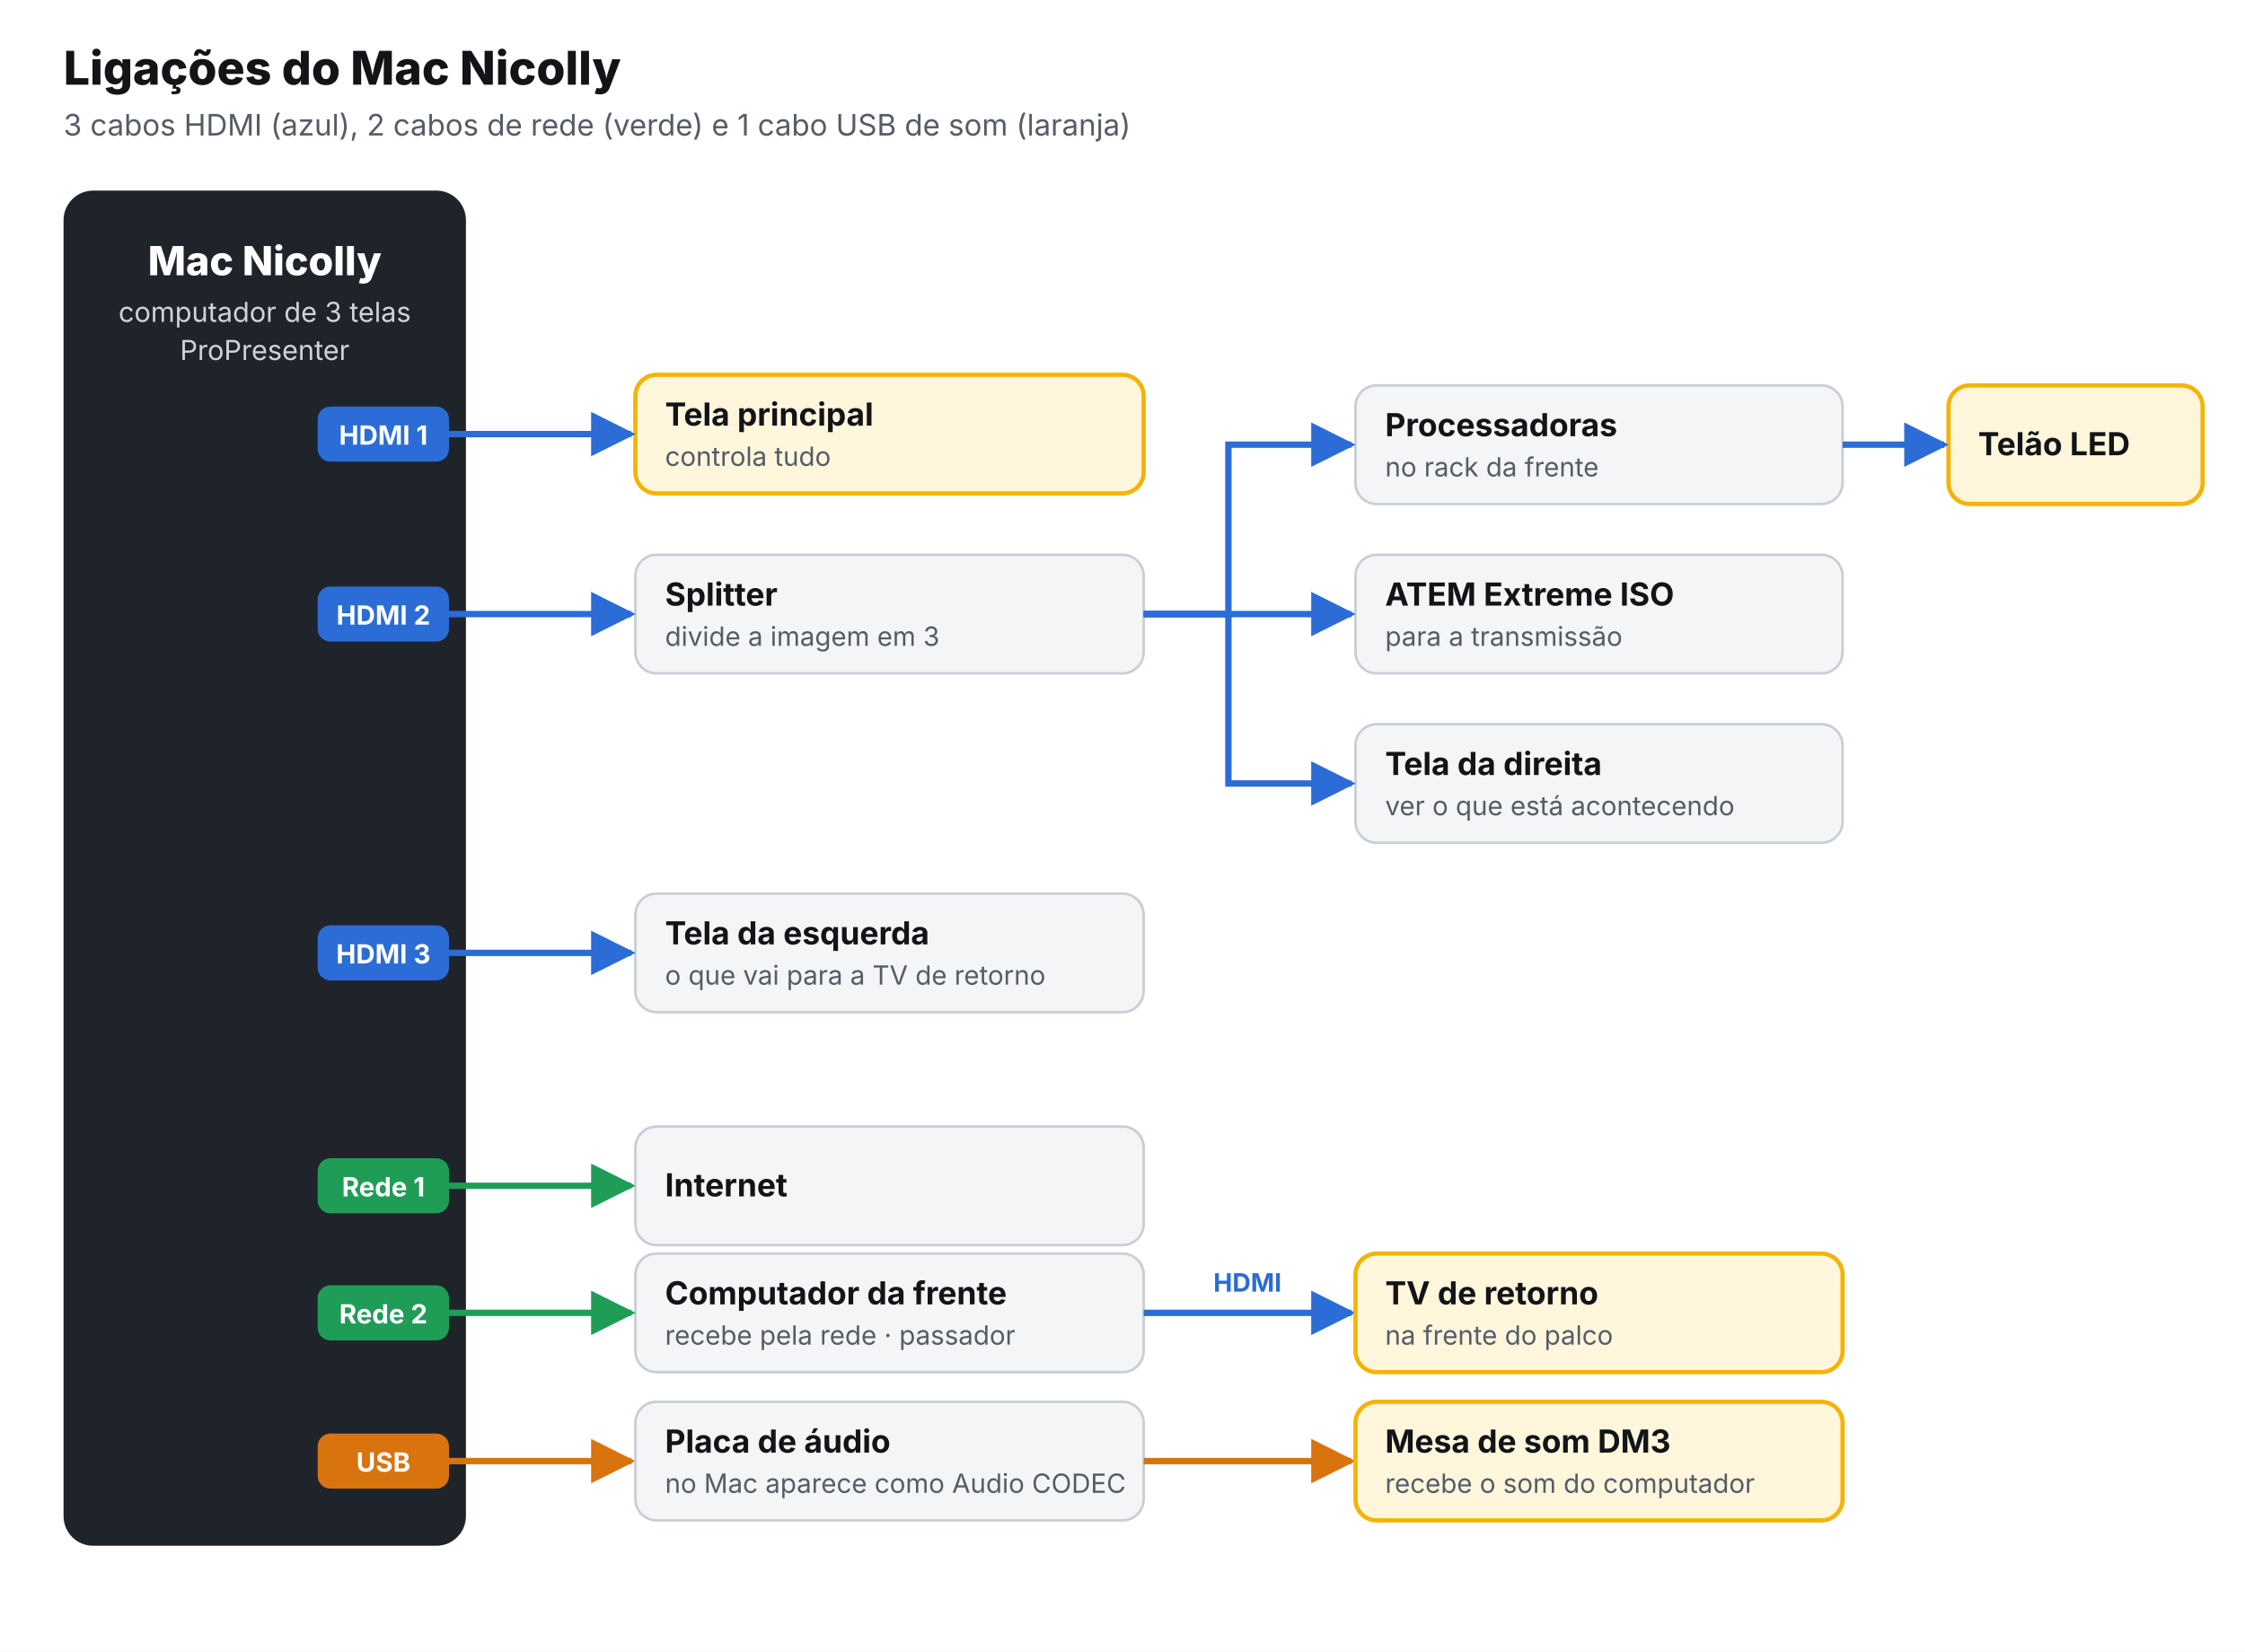
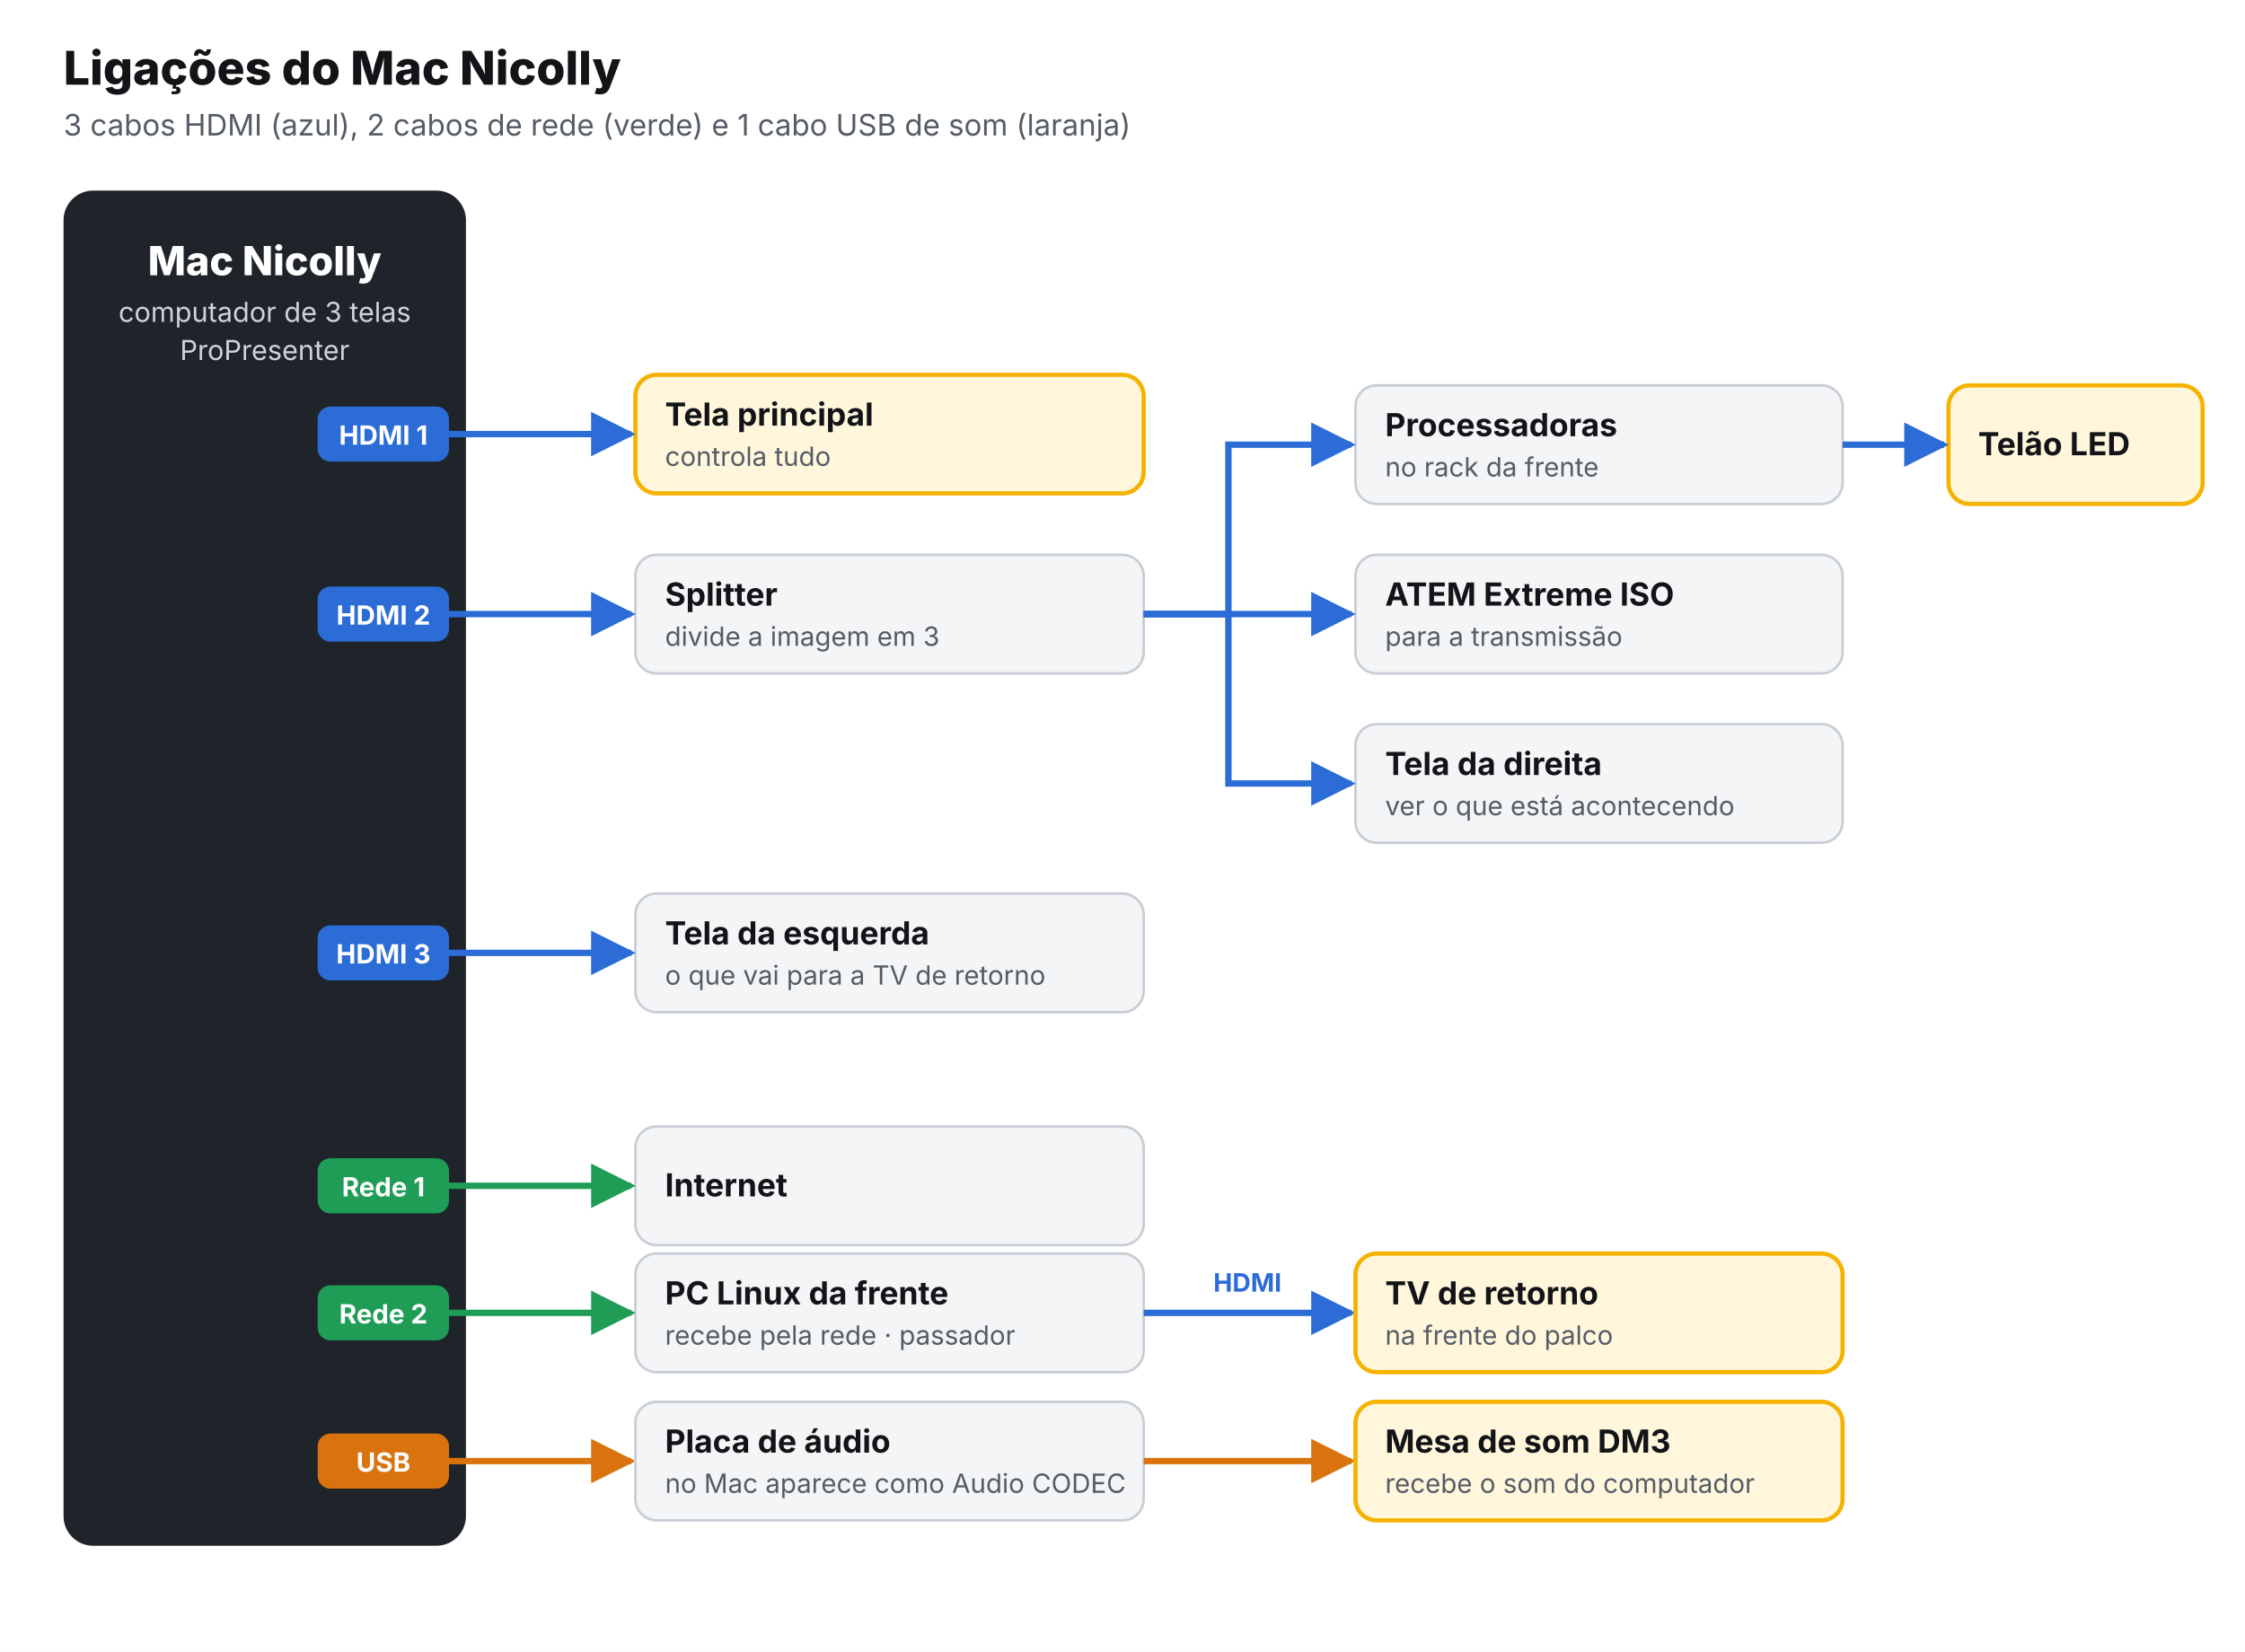
<svg xmlns="http://www.w3.org/2000/svg" viewBox="0 0 1060 780" font-family="Inter,Arial,sans-serif">
  <rect width="1060" height="780" fill="#ffffff" />
  <defs>
    <marker id="ab" viewBox="0 0 10 10" refX="9" refY="5" markerWidth="7" markerHeight="7" orient="auto">
      <path d="M0 0L10 5L0 10z" fill="#2b6cd6" />
    </marker>
    <marker id="ag" viewBox="0 0 10 10" refX="9" refY="5" markerWidth="7" markerHeight="7" orient="auto">
      <path d="M0 0L10 5L0 10z" fill="#1f9d57" />
    </marker>
    <marker id="ao" viewBox="0 0 10 10" refX="9" refY="5" markerWidth="7" markerHeight="7" orient="auto">
      <path d="M0 0L10 5L0 10z" fill="#d9730d" />
    </marker>
  </defs>
  <text x="30" y="40" fill="#121417" font-size="22" font-weight="800">Ligações do Mac Nicolly</text>
  <text x="30" y="64" fill="#555c66" font-size="14">3 cabos HDMI (azul), 2 cabos de rede (verde) e 1 cabo USB de som (laranja)</text>
  <rect x="30" y="90" width="190" height="640" rx="14" fill="#1f242b" />
  <text x="125" y="130" text-anchor="middle" fill="#ffffff" font-size="19" font-weight="800">Mac Nicolly</text>
  <text x="125" y="152" text-anchor="middle" fill="#cfd4da" font-size="13">computador de 3 telas</text>
  <text x="125" y="170" text-anchor="middle" fill="#cfd4da" font-size="13">ProPresenter</text>
  <rect x="150" y="192" width="62" height="26" rx="6" fill="#2b6cd6" />
  <text x="181" y="210" text-anchor="middle" fill="#fff" font-size="12.5" font-weight="700">HDMI 1</text>
  <rect x="150" y="277" width="62" height="26" rx="6" fill="#2b6cd6" />
  <text x="181" y="295" text-anchor="middle" fill="#fff" font-size="12.5" font-weight="700">HDMI 2</text>
  <rect x="150" y="437" width="62" height="26" rx="6" fill="#2b6cd6" />
  <text x="181" y="455" text-anchor="middle" fill="#fff" font-size="12.5" font-weight="700">HDMI 3</text>
  <rect x="150" y="547" width="62" height="26" rx="6" fill="#1f9d57" />
  <text x="181" y="565" text-anchor="middle" fill="#fff" font-size="12.5" font-weight="700">Rede 1</text>
  <rect x="150" y="607" width="62" height="26" rx="6" fill="#1f9d57" />
  <text x="181" y="625" text-anchor="middle" fill="#fff" font-size="12.5" font-weight="700">Rede 2</text>
  <rect x="300" y="177" width="240" height="56" rx="10" fill="#fff6dc" stroke="#f5b301" stroke-width="2" />
  <text x="314" y="201" fill="#121417" font-size="15" font-weight="700">Tela principal</text>
  <text x="314" y="220" fill="#555c66" font-size="12.5">controla tudo</text>
  <path d="M212 205H298" fill="none" stroke="#2b6cd6" stroke-width="3" marker-end="url(#ab)" />
  <rect x="300" y="262" width="240" height="56" rx="10" fill="#f4f5f6" stroke="#c9ced6" stroke-width="1.2" />
  <text x="314" y="286" fill="#121417" font-size="15" font-weight="700">Splitter</text>
  <text x="314" y="305" fill="#555c66" font-size="12.5">divide a imagem em 3</text>
  <path d="M212 290H298" fill="none" stroke="#2b6cd6" stroke-width="3" marker-end="url(#ab)" />
  <rect x="640" y="182" width="230" height="56" rx="10" fill="#f4f5f6" stroke="#c9ced6" stroke-width="1.2" />
  <text x="654" y="206" fill="#121417" font-size="15" font-weight="700">Processadoras</text>
  <text x="654" y="225" fill="#555c66" font-size="12.5">no rack da frente</text>
  <path d="M540 290H580V210H638" fill="none" stroke="#2b6cd6" stroke-width="3" marker-end="url(#ab)" />
  <rect x="640" y="262" width="230" height="56" rx="10" fill="#f4f5f6" stroke="#c9ced6" stroke-width="1.2" />
  <text x="654" y="286" fill="#121417" font-size="15" font-weight="700">ATEM Extreme ISO</text>
  <text x="654" y="305" fill="#555c66" font-size="12.5">para a transmissão</text>
  <path d="M540 290H580V290H638" fill="none" stroke="#2b6cd6" stroke-width="3" marker-end="url(#ab)" />
  <rect x="640" y="342" width="230" height="56" rx="10" fill="#f4f5f6" stroke="#c9ced6" stroke-width="1.2" />
  <text x="654" y="366" fill="#121417" font-size="15" font-weight="700">Tela da direita</text>
  <text x="654" y="385" fill="#555c66" font-size="12.5">ver o que está acontecendo</text>
  <path d="M540 290H580V370H638" fill="none" stroke="#2b6cd6" stroke-width="3" marker-end="url(#ab)" />
  <rect x="920" y="182" width="120" height="56" rx="10" fill="#fff6dc" stroke="#f5b301" stroke-width="2" />
  <text x="934" y="215.0" fill="#121417" font-size="15" font-weight="700">Telão LED</text>
  <path d="M870 210H918" fill="none" stroke="#2b6cd6" stroke-width="3" marker-end="url(#ab)" />
  <rect x="300" y="422" width="240" height="56" rx="10" fill="#f4f5f6" stroke="#c9ced6" stroke-width="1.2" />
  <text x="314" y="446" fill="#121417" font-size="15" font-weight="700">Tela da esquerda</text>
  <text x="314" y="465" fill="#555c66" font-size="12.5">o que vai para a TV de retorno</text>
  <path d="M212 450H298" fill="none" stroke="#2b6cd6" stroke-width="3" marker-end="url(#ab)" />
  <rect x="300" y="532" width="240" height="56" rx="10" fill="#f4f5f6" stroke="#c9ced6" stroke-width="1.2" />
  <text x="314" y="565.0" fill="#121417" font-size="15" font-weight="700">Internet</text>
  <path d="M212 560H298" fill="none" stroke="#1f9d57" stroke-width="3" marker-end="url(#ag)" />
  <rect x="300" y="592" width="240" height="56" rx="10" fill="#f4f5f6" stroke="#c9ced6" stroke-width="1.2" />
-   <text x="314" y="616" fill="#121417" font-size="15" font-weight="700">Computador da frente</text>
+   <text x="314" y="616" fill="#121417" font-size="15" font-weight="700">PC Linux da frente</text>
  <text x="314" y="635" fill="#555c66" font-size="12.5">recebe pela rede · passador</text>
  <path d="M212 620H298" fill="none" stroke="#1f9d57" stroke-width="3" marker-end="url(#ag)" />
  <rect x="150" y="677" width="62" height="26" rx="6" fill="#d9730d" />
  <text x="181" y="695" text-anchor="middle" fill="#fff" font-size="12.5" font-weight="700">USB</text>
  <path d="M212 690H298" fill="none" stroke="#d9730d" stroke-width="3" marker-end="url(#ao)" />
  <rect x="300" y="662" width="240" height="56" rx="10" fill="#f4f5f6" stroke="#c9ced6" stroke-width="1.2" />
  <text x="314" y="686" fill="#121417" font-size="15" font-weight="700">Placa de áudio</text>
  <text x="314" y="705" fill="#555c66" font-size="12.5">no Mac aparece como Audio CODEC</text>
  <path d="M540 690H638" fill="none" stroke="#d9730d" stroke-width="3" marker-end="url(#ao)" />
  <rect x="640" y="662" width="230" height="56" rx="10" fill="#fff6dc" stroke="#f5b301" stroke-width="2" />
  <text x="654" y="686" fill="#121417" font-size="15" font-weight="700">Mesa de som DM3</text>
  <text x="654" y="705" fill="#555c66" font-size="12.5">recebe o som do computador</text>
  <path d="M540 620H638" fill="none" stroke="#2b6cd6" stroke-width="3" marker-end="url(#ab)" />
  <text x="589" y="610" text-anchor="middle" fill="#2b6cd6" font-size="12" font-weight="700">HDMI</text>
  <rect x="640" y="592" width="230" height="56" rx="10" fill="#fff6dc" stroke="#f5b301" stroke-width="2" />
  <text x="654" y="616" fill="#121417" font-size="15" font-weight="700">TV de retorno</text>
  <text x="654" y="635" fill="#555c66" font-size="12.5">na frente do palco</text>
</svg>
